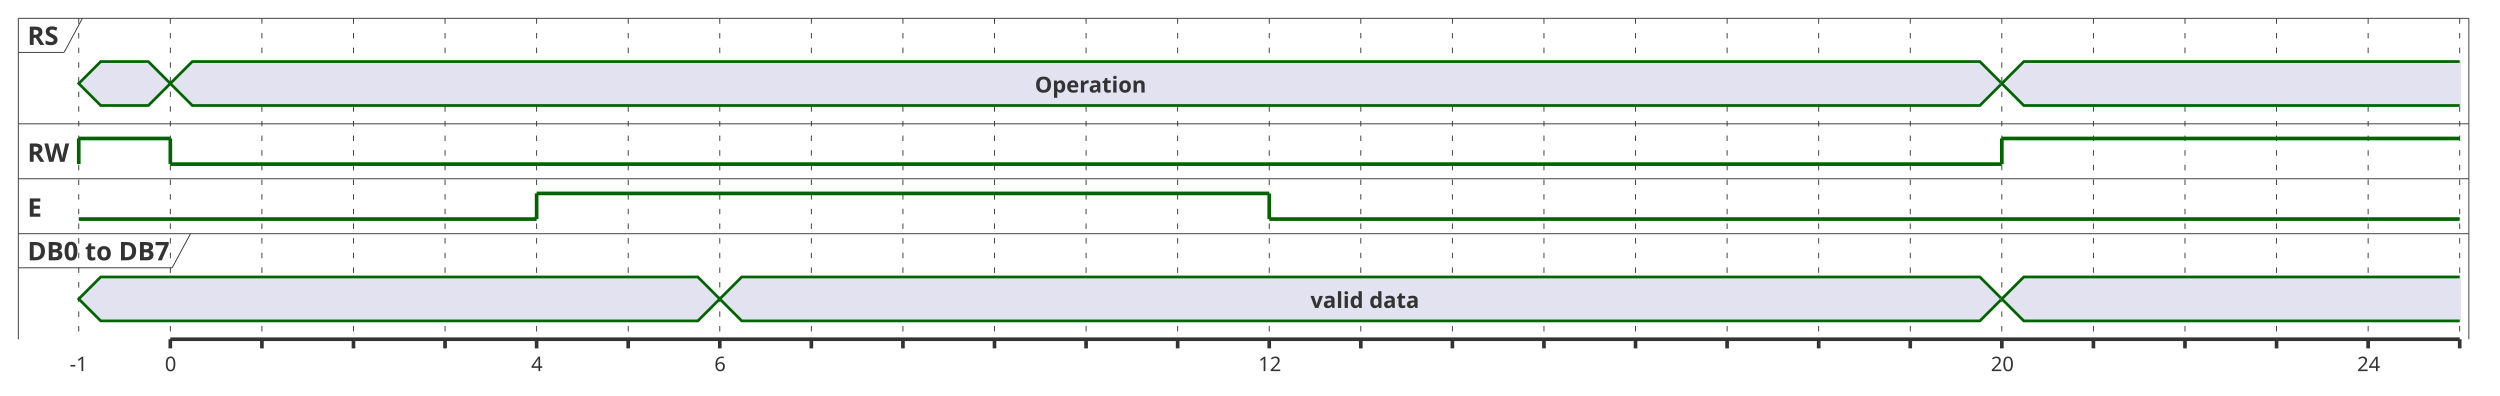
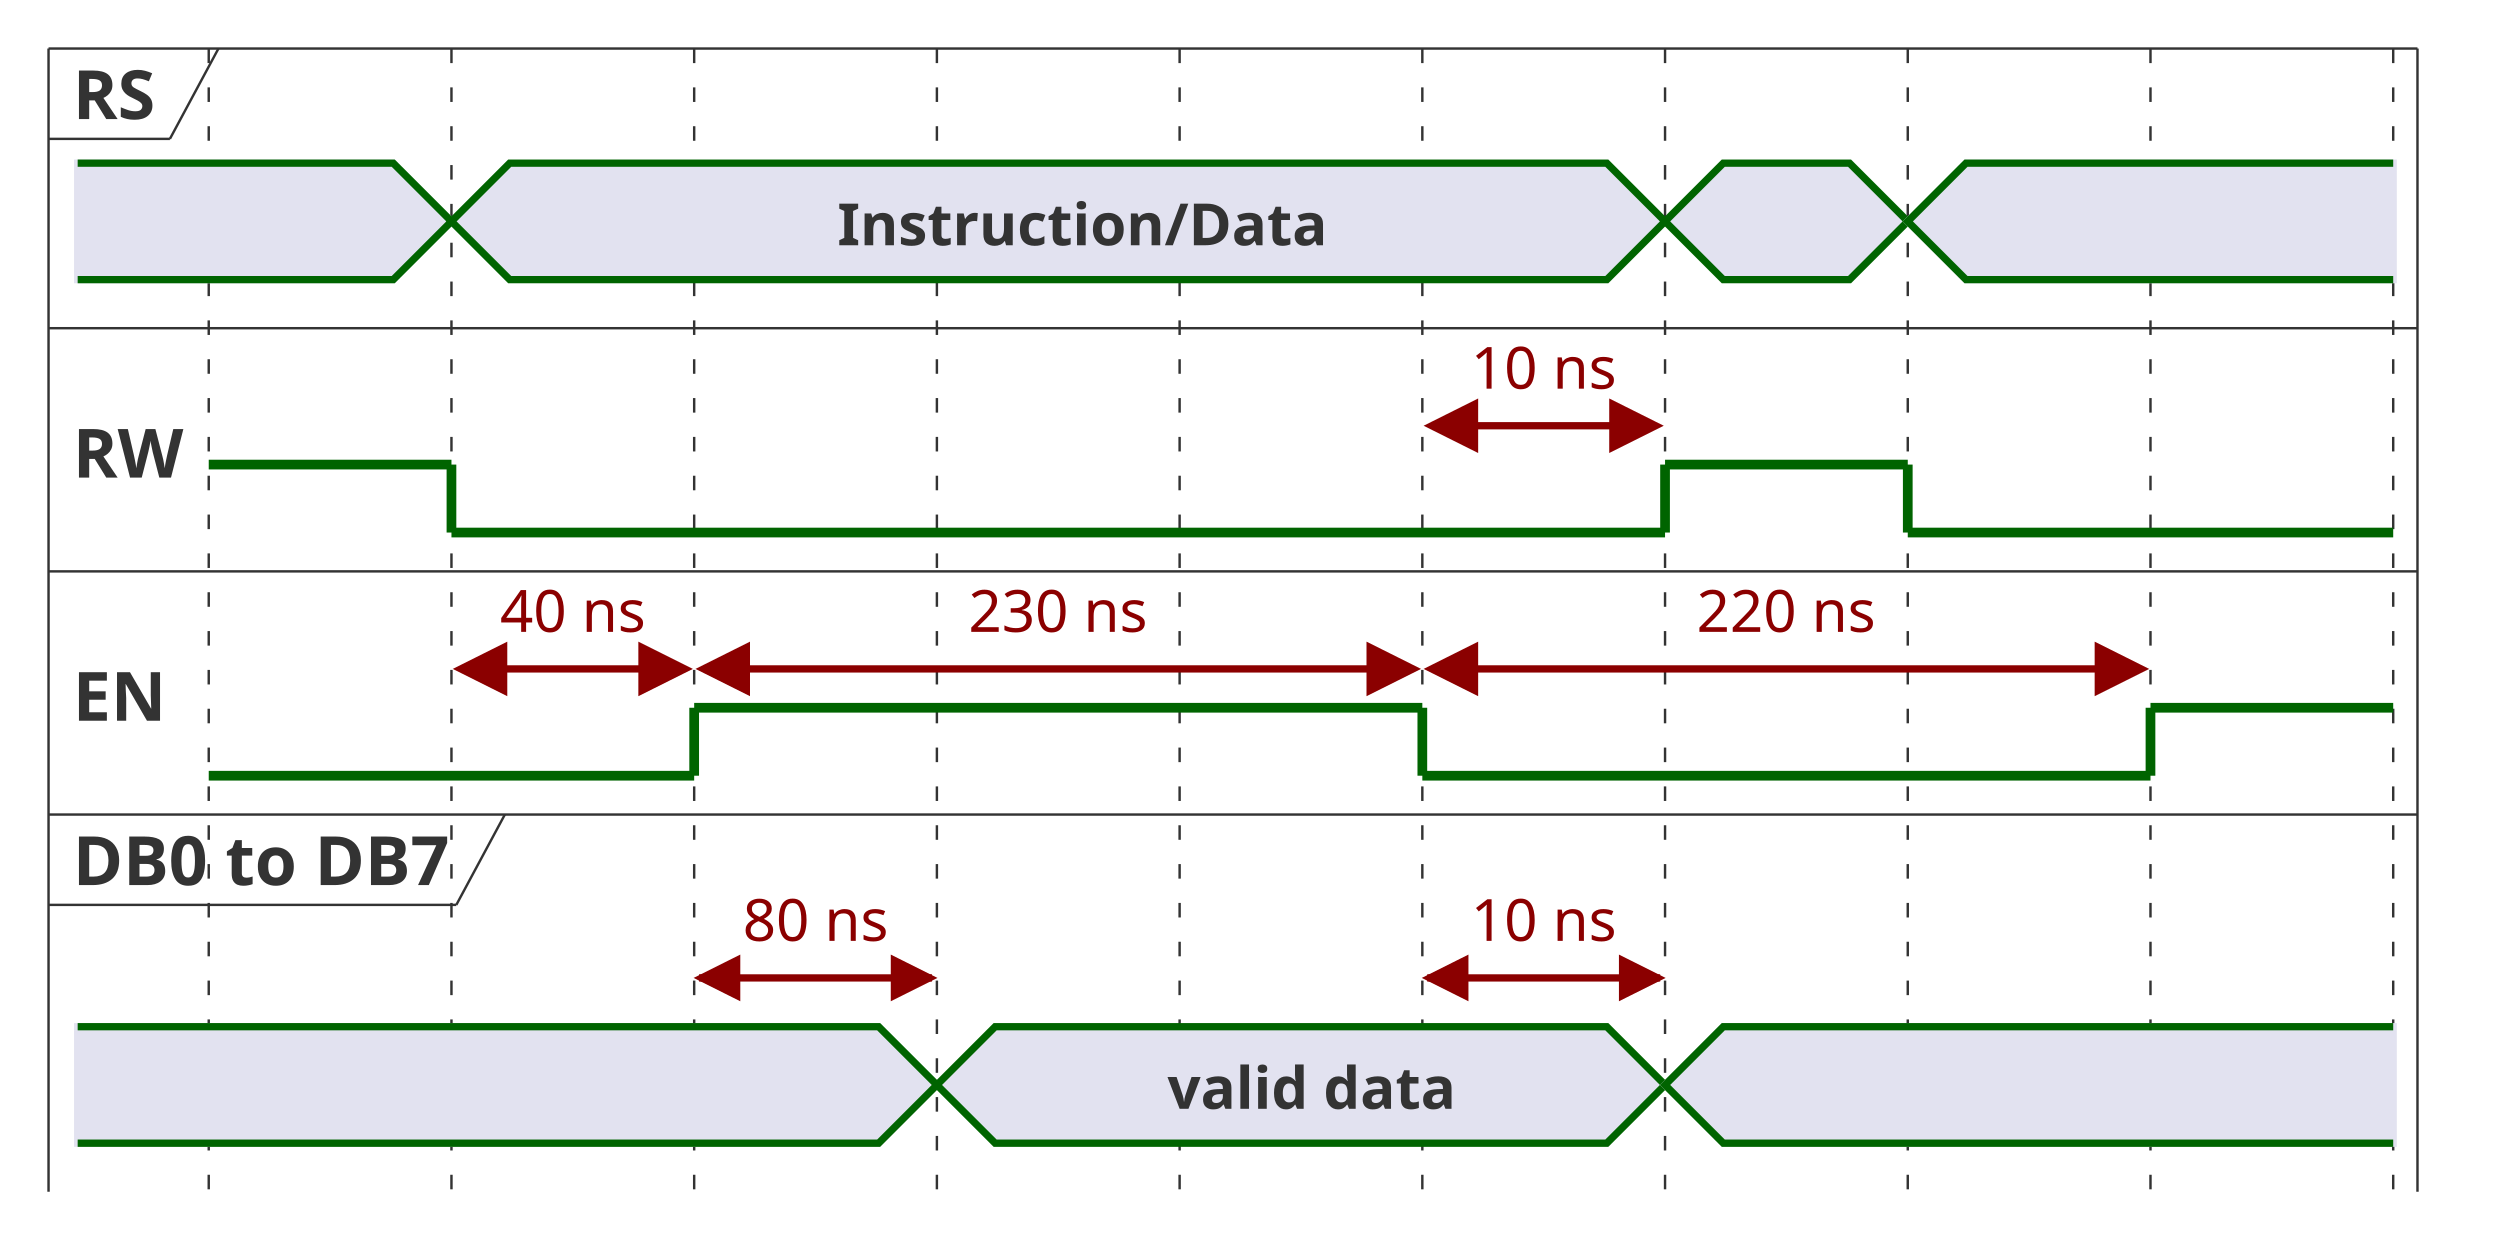
- <svg xmlns="http://www.w3.org/2000/svg" contentStyleType="text/css" height="216px" preserveAspectRatio="none" style="width:1365px;height:216px;background:#FFFFFF;" version="1.1" viewBox="0 0 1365 216" width="1365px" zoomAndPan="magnify">
+ <svg xmlns="http://www.w3.org/2000/svg" contentStyleType="text/css" height="257px" preserveAspectRatio="none" style="width:515px;height:257px;background:#FFFFFF;" version="1.1" viewBox="0 0 515 257" width="515px" zoomAndPan="magnify">
  <defs />
  <g>
-     <line style="stroke:#333333;stroke-width:0.5;" x1="10" x2="10" y1="10" y2="185.219" />
-     <line style="stroke:#333333;stroke-width:0.5;" x1="1348" x2="1348" y1="10" y2="185.219" />
-     <line style="stroke:#333333;stroke-width:0.5;stroke-dasharray:3.0,5.0;" x1="43" x2="43" y1="10" y2="185.219" />
-     <line style="stroke:#333333;stroke-width:0.5;stroke-dasharray:3.0,5.0;" x1="93" x2="93" y1="10" y2="185.219" />
-     <line style="stroke:#333333;stroke-width:0.5;stroke-dasharray:3.0,5.0;" x1="143" x2="143" y1="10" y2="185.219" />
-     <line style="stroke:#333333;stroke-width:0.5;stroke-dasharray:3.0,5.0;" x1="193" x2="193" y1="10" y2="185.219" />
-     <line style="stroke:#333333;stroke-width:0.5;stroke-dasharray:3.0,5.0;" x1="243" x2="243" y1="10" y2="185.219" />
-     <line style="stroke:#333333;stroke-width:0.5;stroke-dasharray:3.0,5.0;" x1="293" x2="293" y1="10" y2="185.219" />
-     <line style="stroke:#333333;stroke-width:0.5;stroke-dasharray:3.0,5.0;" x1="343" x2="343" y1="10" y2="185.219" />
-     <line style="stroke:#333333;stroke-width:0.5;stroke-dasharray:3.0,5.0;" x1="393" x2="393" y1="10" y2="185.219" />
-     <line style="stroke:#333333;stroke-width:0.5;stroke-dasharray:3.0,5.0;" x1="443" x2="443" y1="10" y2="185.219" />
-     <line style="stroke:#333333;stroke-width:0.5;stroke-dasharray:3.0,5.0;" x1="493" x2="493" y1="10" y2="185.219" />
-     <line style="stroke:#333333;stroke-width:0.5;stroke-dasharray:3.0,5.0;" x1="543" x2="543" y1="10" y2="185.219" />
-     <line style="stroke:#333333;stroke-width:0.5;stroke-dasharray:3.0,5.0;" x1="593" x2="593" y1="10" y2="185.219" />
-     <line style="stroke:#333333;stroke-width:0.5;stroke-dasharray:3.0,5.0;" x1="643" x2="643" y1="10" y2="185.219" />
-     <line style="stroke:#333333;stroke-width:0.5;stroke-dasharray:3.0,5.0;" x1="693" x2="693" y1="10" y2="185.219" />
-     <line style="stroke:#333333;stroke-width:0.5;stroke-dasharray:3.0,5.0;" x1="743" x2="743" y1="10" y2="185.219" />
-     <line style="stroke:#333333;stroke-width:0.5;stroke-dasharray:3.0,5.0;" x1="793" x2="793" y1="10" y2="185.219" />
-     <line style="stroke:#333333;stroke-width:0.5;stroke-dasharray:3.0,5.0;" x1="843" x2="843" y1="10" y2="185.219" />
-     <line style="stroke:#333333;stroke-width:0.5;stroke-dasharray:3.0,5.0;" x1="893" x2="893" y1="10" y2="185.219" />
-     <line style="stroke:#333333;stroke-width:0.5;stroke-dasharray:3.0,5.0;" x1="943" x2="943" y1="10" y2="185.219" />
-     <line style="stroke:#333333;stroke-width:0.5;stroke-dasharray:3.0,5.0;" x1="993" x2="993" y1="10" y2="185.219" />
-     <line style="stroke:#333333;stroke-width:0.5;stroke-dasharray:3.0,5.0;" x1="1043" x2="1043" y1="10" y2="185.219" />
-     <line style="stroke:#333333;stroke-width:0.5;stroke-dasharray:3.0,5.0;" x1="1093" x2="1093" y1="10" y2="185.219" />
-     <line style="stroke:#333333;stroke-width:0.5;stroke-dasharray:3.0,5.0;" x1="1143" x2="1143" y1="10" y2="185.219" />
-     <line style="stroke:#333333;stroke-width:0.5;stroke-dasharray:3.0,5.0;" x1="1193" x2="1193" y1="10" y2="185.219" />
-     <line style="stroke:#333333;stroke-width:0.5;stroke-dasharray:3.0,5.0;" x1="1243" x2="1243" y1="10" y2="185.219" />
-     <line style="stroke:#333333;stroke-width:0.5;stroke-dasharray:3.0,5.0;" x1="1293" x2="1293" y1="10" y2="185.219" />
-     <line style="stroke:#333333;stroke-width:0.5;stroke-dasharray:3.0,5.0;" x1="1343" x2="1343" y1="10" y2="185.219" />
-     <line style="stroke:#333333;stroke-width:0.5;" x1="10" x2="1348" y1="10" y2="10" />
+     <line style="stroke:#333333;stroke-width:0.5;" x1="10" x2="10" y1="10" y2="245.5" />
+     <line style="stroke:#333333;stroke-width:0.5;" x1="498" x2="498" y1="10" y2="245.5" />
+     <line style="stroke:#333333;stroke-width:0.5;stroke-dasharray:3.0,5.0;" x1="43" x2="43" y1="10" y2="245.5" />
+     <line style="stroke:#333333;stroke-width:0.5;stroke-dasharray:3.0,5.0;" x1="93" x2="93" y1="10" y2="245.5" />
+     <line style="stroke:#333333;stroke-width:0.5;stroke-dasharray:3.0,5.0;" x1="143" x2="143" y1="10" y2="245.5" />
+     <line style="stroke:#333333;stroke-width:0.5;stroke-dasharray:3.0,5.0;" x1="193" x2="193" y1="10" y2="245.5" />
+     <line style="stroke:#333333;stroke-width:0.5;stroke-dasharray:3.0,5.0;" x1="243" x2="243" y1="10" y2="245.5" />
+     <line style="stroke:#333333;stroke-width:0.5;stroke-dasharray:3.0,5.0;" x1="293" x2="293" y1="10" y2="245.5" />
+     <line style="stroke:#333333;stroke-width:0.5;stroke-dasharray:3.0,5.0;" x1="343" x2="343" y1="10" y2="245.5" />
+     <line style="stroke:#333333;stroke-width:0.5;stroke-dasharray:3.0,5.0;" x1="393" x2="393" y1="10" y2="245.5" />
+     <line style="stroke:#333333;stroke-width:0.5;stroke-dasharray:3.0,5.0;" x1="443" x2="443" y1="10" y2="245.5" />
+     <line style="stroke:#333333;stroke-width:0.5;stroke-dasharray:3.0,5.0;" x1="493" x2="493" y1="10" y2="245.5" />
+     <line style="stroke:#333333;stroke-width:0.5;" x1="10" x2="498" y1="10" y2="10" />
    <text fill="#333333" font-family="sans-serif" font-size="14" font-weight="bold" lengthAdjust="spacing" textLength="19" x="15" y="24.533">RS</text>
    <line style="stroke:#333333;stroke-width:0.5;" x1="10" x2="35" y1="28.609" y2="28.609" />
    <line style="stroke:#333333;stroke-width:0.5;" x1="35" x2="45" y1="28.609" y2="10" />
-     <polygon fill="#E2E2F0" points="55,33.609,81,33.609,93,45.609,81,57.609,55,57.609,43,45.609" style="stroke:#006400;stroke-width:1.5;" />
-     <polygon fill="#E2E2F0" points="105,33.609,1081,33.609,1093,45.609,1081,57.609,105,57.609,93,45.609" style="stroke:#006400;stroke-width:1.5;" />
-     <polygon fill="#E2E2F0" points="1105,33.609,1343,33.609,1343,57.609,1105,57.609,1093,45.609" style="stroke:#E2E2F0;stroke-width:1.5;" />
-     <path d="M1343,33.609 L1105,33.609 L1093,45.609 L1105,57.609 L1343,57.609 " fill="#E2E2F0" style="stroke:#006400;stroke-width:1.5;" />
-     <text fill="#333333" font-family="sans-serif" font-size="12" font-weight="bold" lengthAdjust="spacing" textLength="3" x="66.5" y="50.52"> </text>
-     <text fill="#333333" font-family="sans-serif" font-size="12" font-weight="bold" lengthAdjust="spacing" textLength="56" x="565" y="50.52">Operation</text>
-     <text fill="#333333" font-family="sans-serif" font-size="12" font-weight="bold" lengthAdjust="spacing" textLength="3" x="1105" y="50.52"> </text>
-     <line style="stroke:#333333;stroke-width:0.5;" x1="10" x2="1348" y1="67.609" y2="67.609" />
-     <text fill="#333333" font-family="sans-serif" font-size="14" font-weight="bold" lengthAdjust="spacing" textLength="23" x="15" y="88.338">RW</text>
-     <line style="stroke:#006400;stroke-width:2.0;" x1="43" x2="43" y1="89.609" y2="89.609" />
-     <line style="stroke:#006400;stroke-width:2.0;" x1="43" x2="43" y1="75.609" y2="89.609" />
-     <line style="stroke:#006400;stroke-width:2.0;" x1="43" x2="93" y1="75.609" y2="75.609" />
-     <line style="stroke:#006400;stroke-width:2.0;" x1="93" x2="93" y1="75.609" y2="89.609" />
-     <line style="stroke:#006400;stroke-width:2.0;" x1="93" x2="1093" y1="89.609" y2="89.609" />
-     <line style="stroke:#006400;stroke-width:2.0;" x1="1093" x2="1093" y1="75.609" y2="89.609" />
-     <line style="stroke:#006400;stroke-width:2.0;" x1="1093" x2="1343" y1="75.609" y2="75.609" />
-     <line style="stroke:#333333;stroke-width:0.5;" x1="10" x2="1348" y1="97.609" y2="97.609" />
-     <text fill="#333333" font-family="sans-serif" font-size="14" font-weight="bold" lengthAdjust="spacing" textLength="9" x="15" y="118.338">E</text>
-     <line style="stroke:#006400;stroke-width:2.0;" x1="43" x2="43" y1="119.609" y2="119.609" />
-     <line style="stroke:#006400;stroke-width:2.0;" x1="43" x2="293" y1="119.609" y2="119.609" />
-     <line style="stroke:#006400;stroke-width:2.0;" x1="293" x2="293" y1="105.609" y2="119.609" />
-     <line style="stroke:#006400;stroke-width:2.0;" x1="293" x2="693" y1="105.609" y2="105.609" />
-     <line style="stroke:#006400;stroke-width:2.0;" x1="693" x2="693" y1="105.609" y2="119.609" />
-     <line style="stroke:#006400;stroke-width:2.0;" x1="693" x2="1293" y1="119.609" y2="119.609" />
-     <line style="stroke:#006400;stroke-width:2.0;" x1="1293" x2="1343" y1="119.609" y2="119.609" />
-     <line style="stroke:#333333;stroke-width:0.5;" x1="10" x2="1348" y1="127.609" y2="127.609" />
-     <text fill="#333333" font-family="sans-serif" font-size="14" font-weight="bold" lengthAdjust="spacing" textLength="78" x="15" y="142.143">DB0 to DB7</text>
-     <line style="stroke:#333333;stroke-width:0.5;" x1="10" x2="94" y1="146.219" y2="146.219" />
-     <line style="stroke:#333333;stroke-width:0.5;" x1="94" x2="104" y1="146.219" y2="127.609" />
-     <polygon fill="#E2E2F0" points="55,151.219,381,151.219,393,163.219,381,175.219,55,175.219,43,163.219" style="stroke:#006400;stroke-width:1.5;" />
-     <polygon fill="#E2E2F0" points="405,151.219,1081,151.219,1093,163.219,1081,175.219,405,175.219,393,163.219" style="stroke:#006400;stroke-width:1.5;" />
-     <polygon fill="#E2E2F0" points="1105,151.219,1343,151.219,1343,175.219,1105,175.219,1093,163.219" style="stroke:#E2E2F0;stroke-width:1.5;" />
-     <path d="M1343,151.219 L1105,151.219 L1093,163.219 L1105,175.219 L1343,175.219 " fill="#E2E2F0" style="stroke:#006400;stroke-width:1.5;" />
-     <text fill="#333333" font-family="sans-serif" font-size="12" font-weight="bold" lengthAdjust="spacing" textLength="3" x="216.5" y="168.129"> </text>
-     <text fill="#333333" font-family="sans-serif" font-size="12" font-weight="bold" lengthAdjust="spacing" textLength="55" x="715.5" y="168.129">valid data</text>
-     <text fill="#333333" font-family="sans-serif" font-size="12" font-weight="bold" lengthAdjust="spacing" textLength="3" x="1105" y="168.129"> </text>
-     <line style="stroke:#333333;stroke-width:2.0;" x1="93" x2="93" y1="185.219" y2="190.219" />
-     <line style="stroke:#333333;stroke-width:2.0;" x1="143" x2="143" y1="185.219" y2="190.219" />
-     <line style="stroke:#333333;stroke-width:2.0;" x1="193" x2="193" y1="185.219" y2="190.219" />
-     <line style="stroke:#333333;stroke-width:2.0;" x1="243" x2="243" y1="185.219" y2="190.219" />
-     <line style="stroke:#333333;stroke-width:2.0;" x1="293" x2="293" y1="185.219" y2="190.219" />
-     <line style="stroke:#333333;stroke-width:2.0;" x1="343" x2="343" y1="185.219" y2="190.219" />
-     <line style="stroke:#333333;stroke-width:2.0;" x1="393" x2="393" y1="185.219" y2="190.219" />
-     <line style="stroke:#333333;stroke-width:2.0;" x1="443" x2="443" y1="185.219" y2="190.219" />
-     <line style="stroke:#333333;stroke-width:2.0;" x1="493" x2="493" y1="185.219" y2="190.219" />
-     <line style="stroke:#333333;stroke-width:2.0;" x1="543" x2="543" y1="185.219" y2="190.219" />
-     <line style="stroke:#333333;stroke-width:2.0;" x1="593" x2="593" y1="185.219" y2="190.219" />
-     <line style="stroke:#333333;stroke-width:2.0;" x1="643" x2="643" y1="185.219" y2="190.219" />
-     <line style="stroke:#333333;stroke-width:2.0;" x1="693" x2="693" y1="185.219" y2="190.219" />
-     <line style="stroke:#333333;stroke-width:2.0;" x1="743" x2="743" y1="185.219" y2="190.219" />
-     <line style="stroke:#333333;stroke-width:2.0;" x1="793" x2="793" y1="185.219" y2="190.219" />
-     <line style="stroke:#333333;stroke-width:2.0;" x1="843" x2="843" y1="185.219" y2="190.219" />
-     <line style="stroke:#333333;stroke-width:2.0;" x1="893" x2="893" y1="185.219" y2="190.219" />
-     <line style="stroke:#333333;stroke-width:2.0;" x1="943" x2="943" y1="185.219" y2="190.219" />
-     <line style="stroke:#333333;stroke-width:2.0;" x1="993" x2="993" y1="185.219" y2="190.219" />
-     <line style="stroke:#333333;stroke-width:2.0;" x1="1043" x2="1043" y1="185.219" y2="190.219" />
-     <line style="stroke:#333333;stroke-width:2.0;" x1="1093" x2="1093" y1="185.219" y2="190.219" />
-     <line style="stroke:#333333;stroke-width:2.0;" x1="1143" x2="1143" y1="185.219" y2="190.219" />
-     <line style="stroke:#333333;stroke-width:2.0;" x1="1193" x2="1193" y1="185.219" y2="190.219" />
-     <line style="stroke:#333333;stroke-width:2.0;" x1="1243" x2="1243" y1="185.219" y2="190.219" />
-     <line style="stroke:#333333;stroke-width:2.0;" x1="1293" x2="1293" y1="185.219" y2="190.219" />
-     <line style="stroke:#333333;stroke-width:2.0;" x1="1343" x2="1343" y1="185.219" y2="190.219" />
-     <line style="stroke:#333333;stroke-width:2.0;" x1="93" x2="1343" y1="185.219" y2="185.219" />
-     <text fill="#333333" font-family="sans-serif" font-size="11" lengthAdjust="spacing" textLength="10" x="38" y="202.638">-1</text>
-     <text fill="#333333" font-family="sans-serif" font-size="11" lengthAdjust="spacing" textLength="6" x="90" y="202.638">0</text>
-     <text fill="#333333" font-family="sans-serif" font-size="11" lengthAdjust="spacing" textLength="6" x="290" y="202.638">4</text>
-     <text fill="#333333" font-family="sans-serif" font-size="11" lengthAdjust="spacing" textLength="6" x="390" y="202.638">6</text>
-     <text fill="#333333" font-family="sans-serif" font-size="11" lengthAdjust="spacing" textLength="12" x="687" y="202.638">12</text>
-     <text fill="#333333" font-family="sans-serif" font-size="11" lengthAdjust="spacing" textLength="12" x="1087" y="202.638">20</text>
-     <text fill="#333333" font-family="sans-serif" font-size="11" lengthAdjust="spacing" textLength="12" x="1287" y="202.638">24</text>
+     <polygon fill="#E2E2F0" points="16,33.609,81,33.609,93,45.609,81,57.609,16,57.609" style="stroke:#E2E2F0;stroke-width:1.5;" />
+     <path d="M16,33.609 L81,33.609 L93,45.609 L81,57.609 L16,57.609 " fill="#E2E2F0" style="stroke:#006400;stroke-width:1.5;" />
+     <text fill="#333333" font-family="sans-serif" font-size="12" font-weight="bold" lengthAdjust="spacing" textLength="3" x="28" y="50.52"> </text>
+     <polygon fill="#E2E2F0" points="105,33.609,331,33.609,343,45.609,331,57.609,105,57.609,93,45.609" style="stroke:#006400;stroke-width:1.5;" />
+     <polygon fill="#E2E2F0" points="355,33.609,381,33.609,393,45.609,381,57.609,355,57.609,343,45.609" style="stroke:#006400;stroke-width:1.5;" />
+     <polygon fill="#E2E2F0" points="405,33.609,493,33.609,493,57.609,405,57.609,393,45.609" style="stroke:#E2E2F0;stroke-width:1.5;" />
+     <path d="M493,33.609 L405,33.609 L393,45.609 L405,57.609 L493,57.609 " fill="#E2E2F0" style="stroke:#006400;stroke-width:1.5;" />
+     <text fill="#333333" font-family="sans-serif" font-size="12" font-weight="bold" lengthAdjust="spacing" textLength="91" x="172.5" y="50.52">Instruction/Data</text>
+     <text fill="#333333" font-family="sans-serif" font-size="12" font-weight="bold" lengthAdjust="spacing" textLength="3" x="366.5" y="50.52"> </text>
+     <text fill="#333333" font-family="sans-serif" font-size="12" font-weight="bold" lengthAdjust="spacing" textLength="3" x="405" y="50.52"> </text>
+     <line style="stroke:#333333;stroke-width:0.5;" x1="10" x2="498" y1="67.609" y2="67.609" />
+     <text fill="#333333" font-family="sans-serif" font-size="14" font-weight="bold" lengthAdjust="spacing" textLength="23" x="15" y="98.385">RW</text>
+     <line style="stroke:#006400;stroke-width:2.0;" x1="43" x2="43" y1="95.703" y2="95.703" />
+     <line style="stroke:#006400;stroke-width:2.0;" x1="43" x2="93" y1="95.703" y2="95.703" />
+     <line style="stroke:#006400;stroke-width:2.0;" x1="93" x2="93" y1="95.703" y2="109.703" />
+     <line style="stroke:#006400;stroke-width:2.0;" x1="93" x2="343" y1="109.703" y2="109.703" />
+     <line style="stroke:#006400;stroke-width:2.0;" x1="343" x2="343" y1="95.703" y2="109.703" />
+     <line style="stroke:#006400;stroke-width:2.0;" x1="343" x2="393" y1="95.703" y2="95.703" />
+     <line style="stroke:#006400;stroke-width:2.0;" x1="393" x2="393" y1="95.703" y2="109.703" />
+     <line style="stroke:#006400;stroke-width:2.0;" x1="393" x2="493" y1="109.703" y2="109.703" />
+     <line style="stroke:#8B0000;stroke-width:1.5;" x1="295.5" x2="340.5" y1="87.703" y2="87.703" />
+     <polygon fill="#8B0000" points="303.5,91.703,303.5,83.703,295.5,87.703" style="stroke:#8B0000;stroke-width:2.0;" />
+     <polygon fill="#8B0000" points="332.5,91.703,332.5,83.703,340.5,87.703" style="stroke:#8B0000;stroke-width:2.0;" />
+     <text fill="#8B0000" font-family="sans-serif" font-size="12" lengthAdjust="spacing" textLength="30" x="303" y="80.066">10 ns</text>
+     <line style="stroke:#333333;stroke-width:0.5;" x1="10" x2="498" y1="117.703" y2="117.703" />
+     <text fill="#333333" font-family="sans-serif" font-size="14" font-weight="bold" lengthAdjust="spacing" textLength="19" x="15" y="148.478">EN</text>
+     <line style="stroke:#006400;stroke-width:2.0;" x1="43" x2="43" y1="159.797" y2="159.797" />
+     <line style="stroke:#006400;stroke-width:2.0;" x1="43" x2="143" y1="159.797" y2="159.797" />
+     <line style="stroke:#006400;stroke-width:2.0;" x1="143" x2="143" y1="145.797" y2="159.797" />
+     <line style="stroke:#006400;stroke-width:2.0;" x1="143" x2="293" y1="145.797" y2="145.797" />
+     <line style="stroke:#006400;stroke-width:2.0;" x1="293" x2="293" y1="145.797" y2="159.797" />
+     <line style="stroke:#006400;stroke-width:2.0;" x1="293" x2="443" y1="159.797" y2="159.797" />
+     <line style="stroke:#006400;stroke-width:2.0;" x1="443" x2="443" y1="145.797" y2="159.797" />
+     <line style="stroke:#006400;stroke-width:2.0;" x1="443" x2="493" y1="145.797" y2="145.797" />
+     <line style="stroke:#8B0000;stroke-width:1.5;" x1="95.5" x2="140.5" y1="137.797" y2="137.797" />
+     <polygon fill="#8B0000" points="103.5,141.797,103.5,133.797,95.5,137.797" style="stroke:#8B0000;stroke-width:2.0;" />
+     <polygon fill="#8B0000" points="132.5,141.797,132.5,133.797,140.5,137.797" style="stroke:#8B0000;stroke-width:2.0;" />
+     <text fill="#8B0000" font-family="sans-serif" font-size="12" lengthAdjust="spacing" textLength="30" x="103" y="130.16">40 ns</text>
+     <line style="stroke:#8B0000;stroke-width:1.5;" x1="145.5" x2="290.5" y1="137.797" y2="137.797" />
+     <polygon fill="#8B0000" points="153.5,141.797,153.5,133.797,145.5,137.797" style="stroke:#8B0000;stroke-width:2.0;" />
+     <polygon fill="#8B0000" points="282.5,141.797,282.5,133.797,290.5,137.797" style="stroke:#8B0000;stroke-width:2.0;" />
+     <text fill="#8B0000" font-family="sans-serif" font-size="12" lengthAdjust="spacing" textLength="37" x="199.5" y="130.16">230 ns</text>
+     <line style="stroke:#8B0000;stroke-width:1.5;" x1="295.5" x2="440.5" y1="137.797" y2="137.797" />
+     <polygon fill="#8B0000" points="303.5,141.797,303.5,133.797,295.5,137.797" style="stroke:#8B0000;stroke-width:2.0;" />
+     <polygon fill="#8B0000" points="432.5,141.797,432.5,133.797,440.5,137.797" style="stroke:#8B0000;stroke-width:2.0;" />
+     <text fill="#8B0000" font-family="sans-serif" font-size="12" lengthAdjust="spacing" textLength="37" x="349.5" y="130.16">220 ns</text>
+     <line style="stroke:#333333;stroke-width:0.5;" x1="10" x2="498" y1="167.797" y2="167.797" />
+     <text fill="#333333" font-family="sans-serif" font-size="14" font-weight="bold" lengthAdjust="spacing" textLength="78" x="15" y="182.33">DB0 to DB7</text>
+     <line style="stroke:#333333;stroke-width:0.5;" x1="10" x2="94" y1="186.406" y2="186.406" />
+     <line style="stroke:#333333;stroke-width:0.5;" x1="94" x2="104" y1="186.406" y2="167.797" />
+     <polygon fill="#E2E2F0" points="16,211.5,181,211.5,193,223.5,181,235.5,16,235.5" style="stroke:#E2E2F0;stroke-width:1.5;" />
+     <path d="M16,211.5 L181,211.5 L193,223.5 L181,235.5 L16,235.5 " fill="#E2E2F0" style="stroke:#006400;stroke-width:1.5;" />
+     <text fill="#333333" font-family="sans-serif" font-size="12" font-weight="bold" lengthAdjust="spacing" textLength="3" x="28" y="228.41"> </text>
+     <polygon fill="#E2E2F0" points="205,211.5,331,211.5,343,223.5,331,235.5,205,235.5,193,223.5" style="stroke:#006400;stroke-width:1.5;" />
+     <polygon fill="#E2E2F0" points="355,211.5,493,211.5,493,235.5,355,235.5,343,223.5" style="stroke:#E2E2F0;stroke-width:1.5;" />
+     <path d="M493,211.5 L355,211.5 L343,223.5 L355,235.5 L493,235.5 " fill="#E2E2F0" style="stroke:#006400;stroke-width:1.5;" />
+     <text fill="#333333" font-family="sans-serif" font-size="12" font-weight="bold" lengthAdjust="spacing" textLength="55" x="240.5" y="228.41">valid data</text>
+     <text fill="#333333" font-family="sans-serif" font-size="12" font-weight="bold" lengthAdjust="spacing" textLength="3" x="355" y="228.41"> </text>
+     <line style="stroke:#8B0000;stroke-width:1.5;" x1="144" x2="192" y1="201.453" y2="201.453" />
+     <polygon fill="#8B0000" points="152,205.453,152,197.453,144,201.453" style="stroke:#8B0000;stroke-width:1.0;" />
+     <polygon fill="#8B0000" points="184,205.453,184,197.453,192,201.453" style="stroke:#8B0000;stroke-width:1.0;" />
+     <text fill="#8B0000" font-family="sans-serif" font-size="12" lengthAdjust="spacing" textLength="30" x="153" y="193.816">80 ns</text>
+     <line style="stroke:#8B0000;stroke-width:1.5;" x1="294" x2="342" y1="201.453" y2="201.453" />
+     <polygon fill="#8B0000" points="302,205.453,302,197.453,294,201.453" style="stroke:#8B0000;stroke-width:1.0;" />
+     <polygon fill="#8B0000" points="334,205.453,334,197.453,342,201.453" style="stroke:#8B0000;stroke-width:1.0;" />
+     <text fill="#8B0000" font-family="sans-serif" font-size="12" lengthAdjust="spacing" textLength="30" x="303" y="193.816">10 ns</text>
  </g>
</svg>
